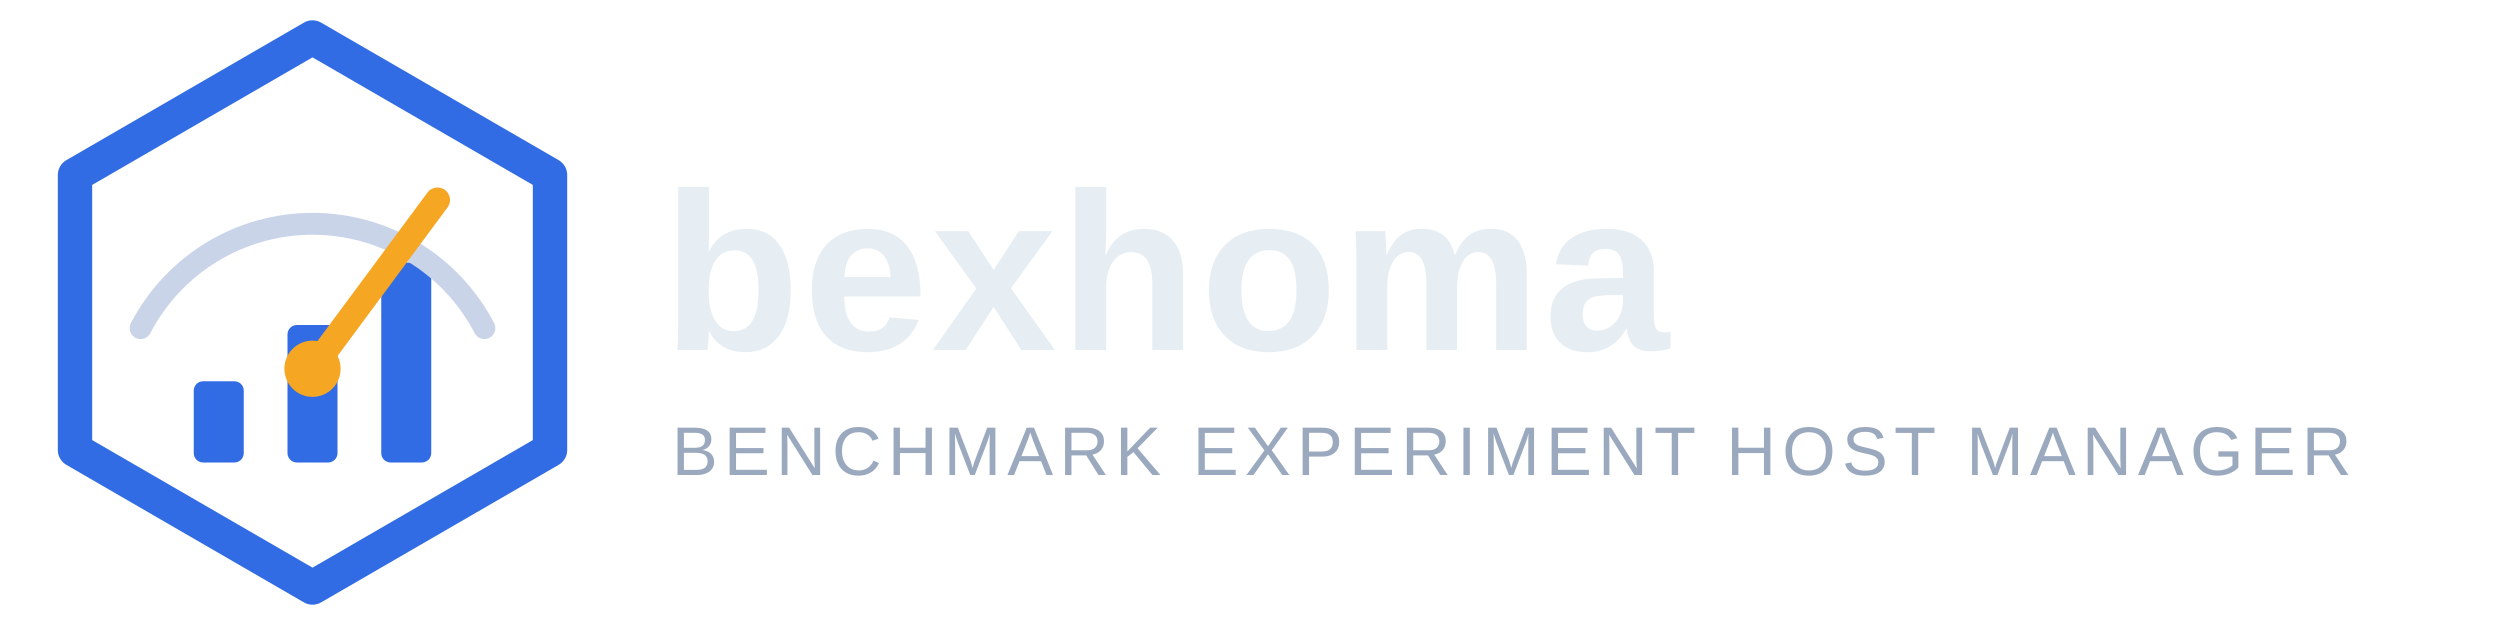
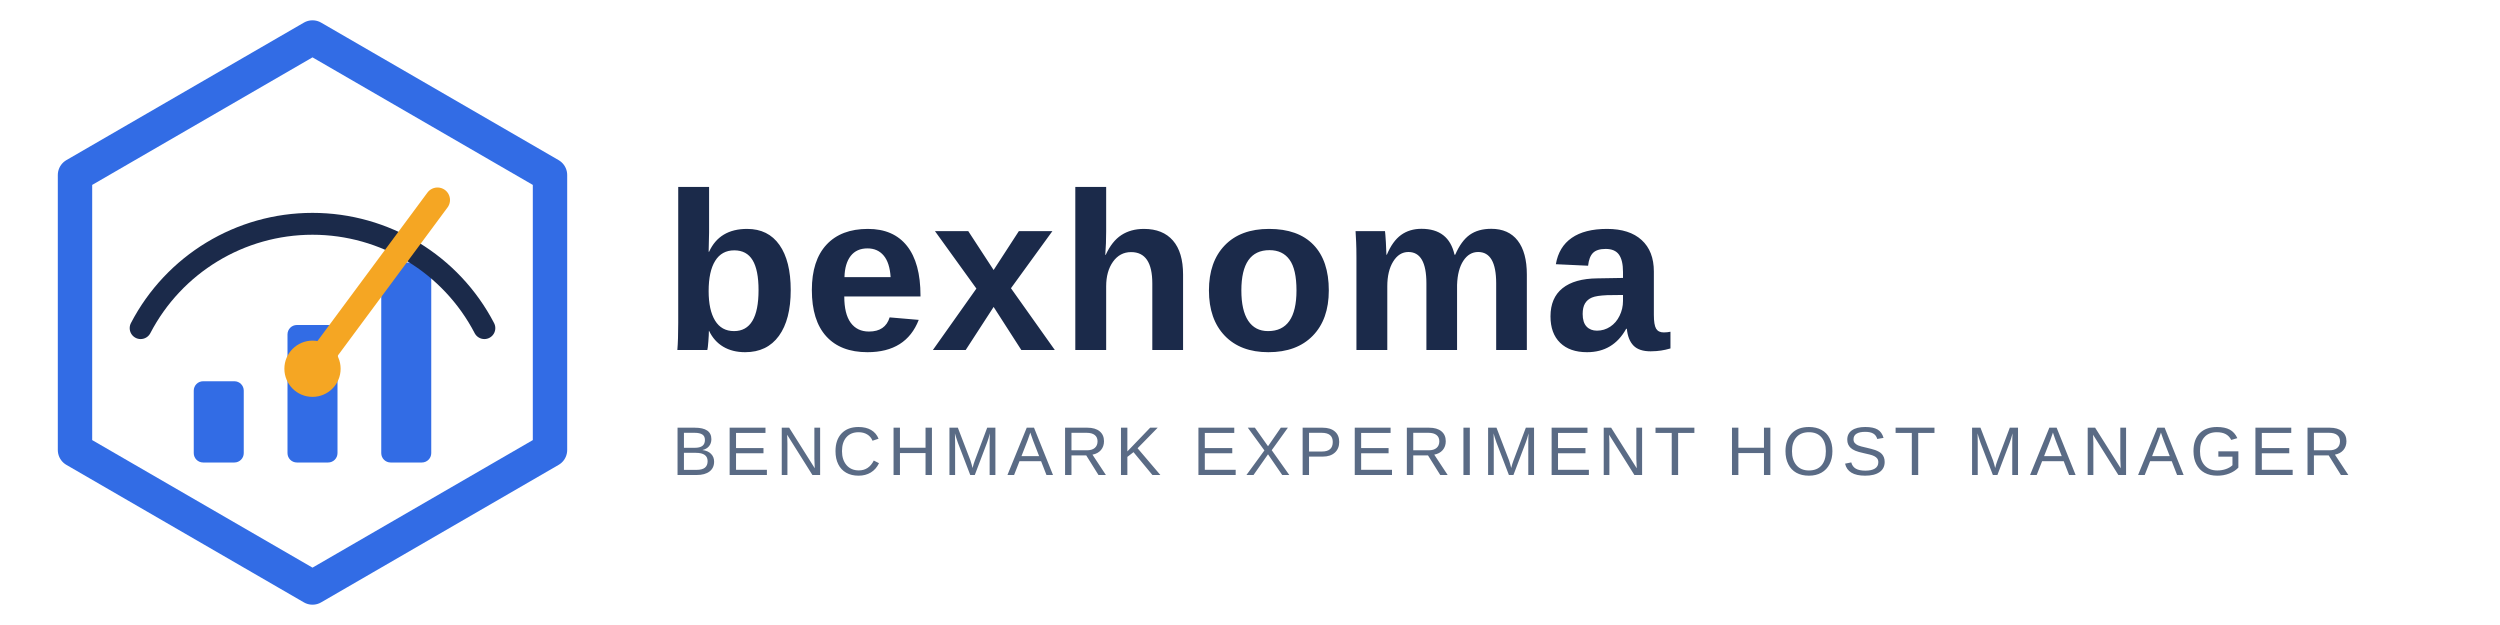
<svg xmlns="http://www.w3.org/2000/svg" viewBox="0 0 800 200" width="800" height="200">
  <g>
    <polygon points="100,12 176,56 176,144 100,188 24,144 24,56" fill="none" stroke="#326CE5" stroke-width="11" stroke-linejoin="round" />
    <g fill="#326CE5">
      <rect x="62" y="122" width="16" height="26" rx="3" />
      <rect x="92" y="104" width="16" height="44" rx="3" />
      <rect x="122" y="84" width="16" height="64" rx="3" />
    </g>
-     <path d="M 45 105 A 62 62 0 0 1 155 105" fill="none" stroke="#C9D4E8" stroke-width="7" stroke-linecap="round" />
+     <path d="M 45 105 A 62 62 0 0 1 155 105" fill="none" stroke="#1B2A4A" stroke-width="7" stroke-linecap="round" />
    <line x1="100" y1="118" x2="140" y2="64" stroke="#F5A623" stroke-width="8" stroke-linecap="round" />
    <circle cx="100" cy="118" r="9" fill="#F5A623" />
  </g>
-   <text x="212" y="112" font-family="'Segoe UI', 'Helvetica Neue', Arial, sans-serif" font-size="72" font-weight="700" letter-spacing="1" fill="#E6EDF3">bexhoma</text>
-   <text x="215" y="152" font-family="'Segoe UI', 'Helvetica Neue', Arial, sans-serif" font-size="22" font-weight="400" letter-spacing="2" fill="#9BA9BF">BENCHMARK EXPERIMENT HOST MANAGER</text>
+   <text x="212" y="112" font-family="'Segoe UI', 'Helvetica Neue', Arial, sans-serif" font-size="72" font-weight="700" letter-spacing="1" fill="#1B2A4A">bexhoma</text>
+   <text x="215" y="152" font-family="'Segoe UI', 'Helvetica Neue', Arial, sans-serif" font-size="22" font-weight="400" letter-spacing="2" fill="#5A6B85">BENCHMARK EXPERIMENT HOST MANAGER</text>
</svg>
